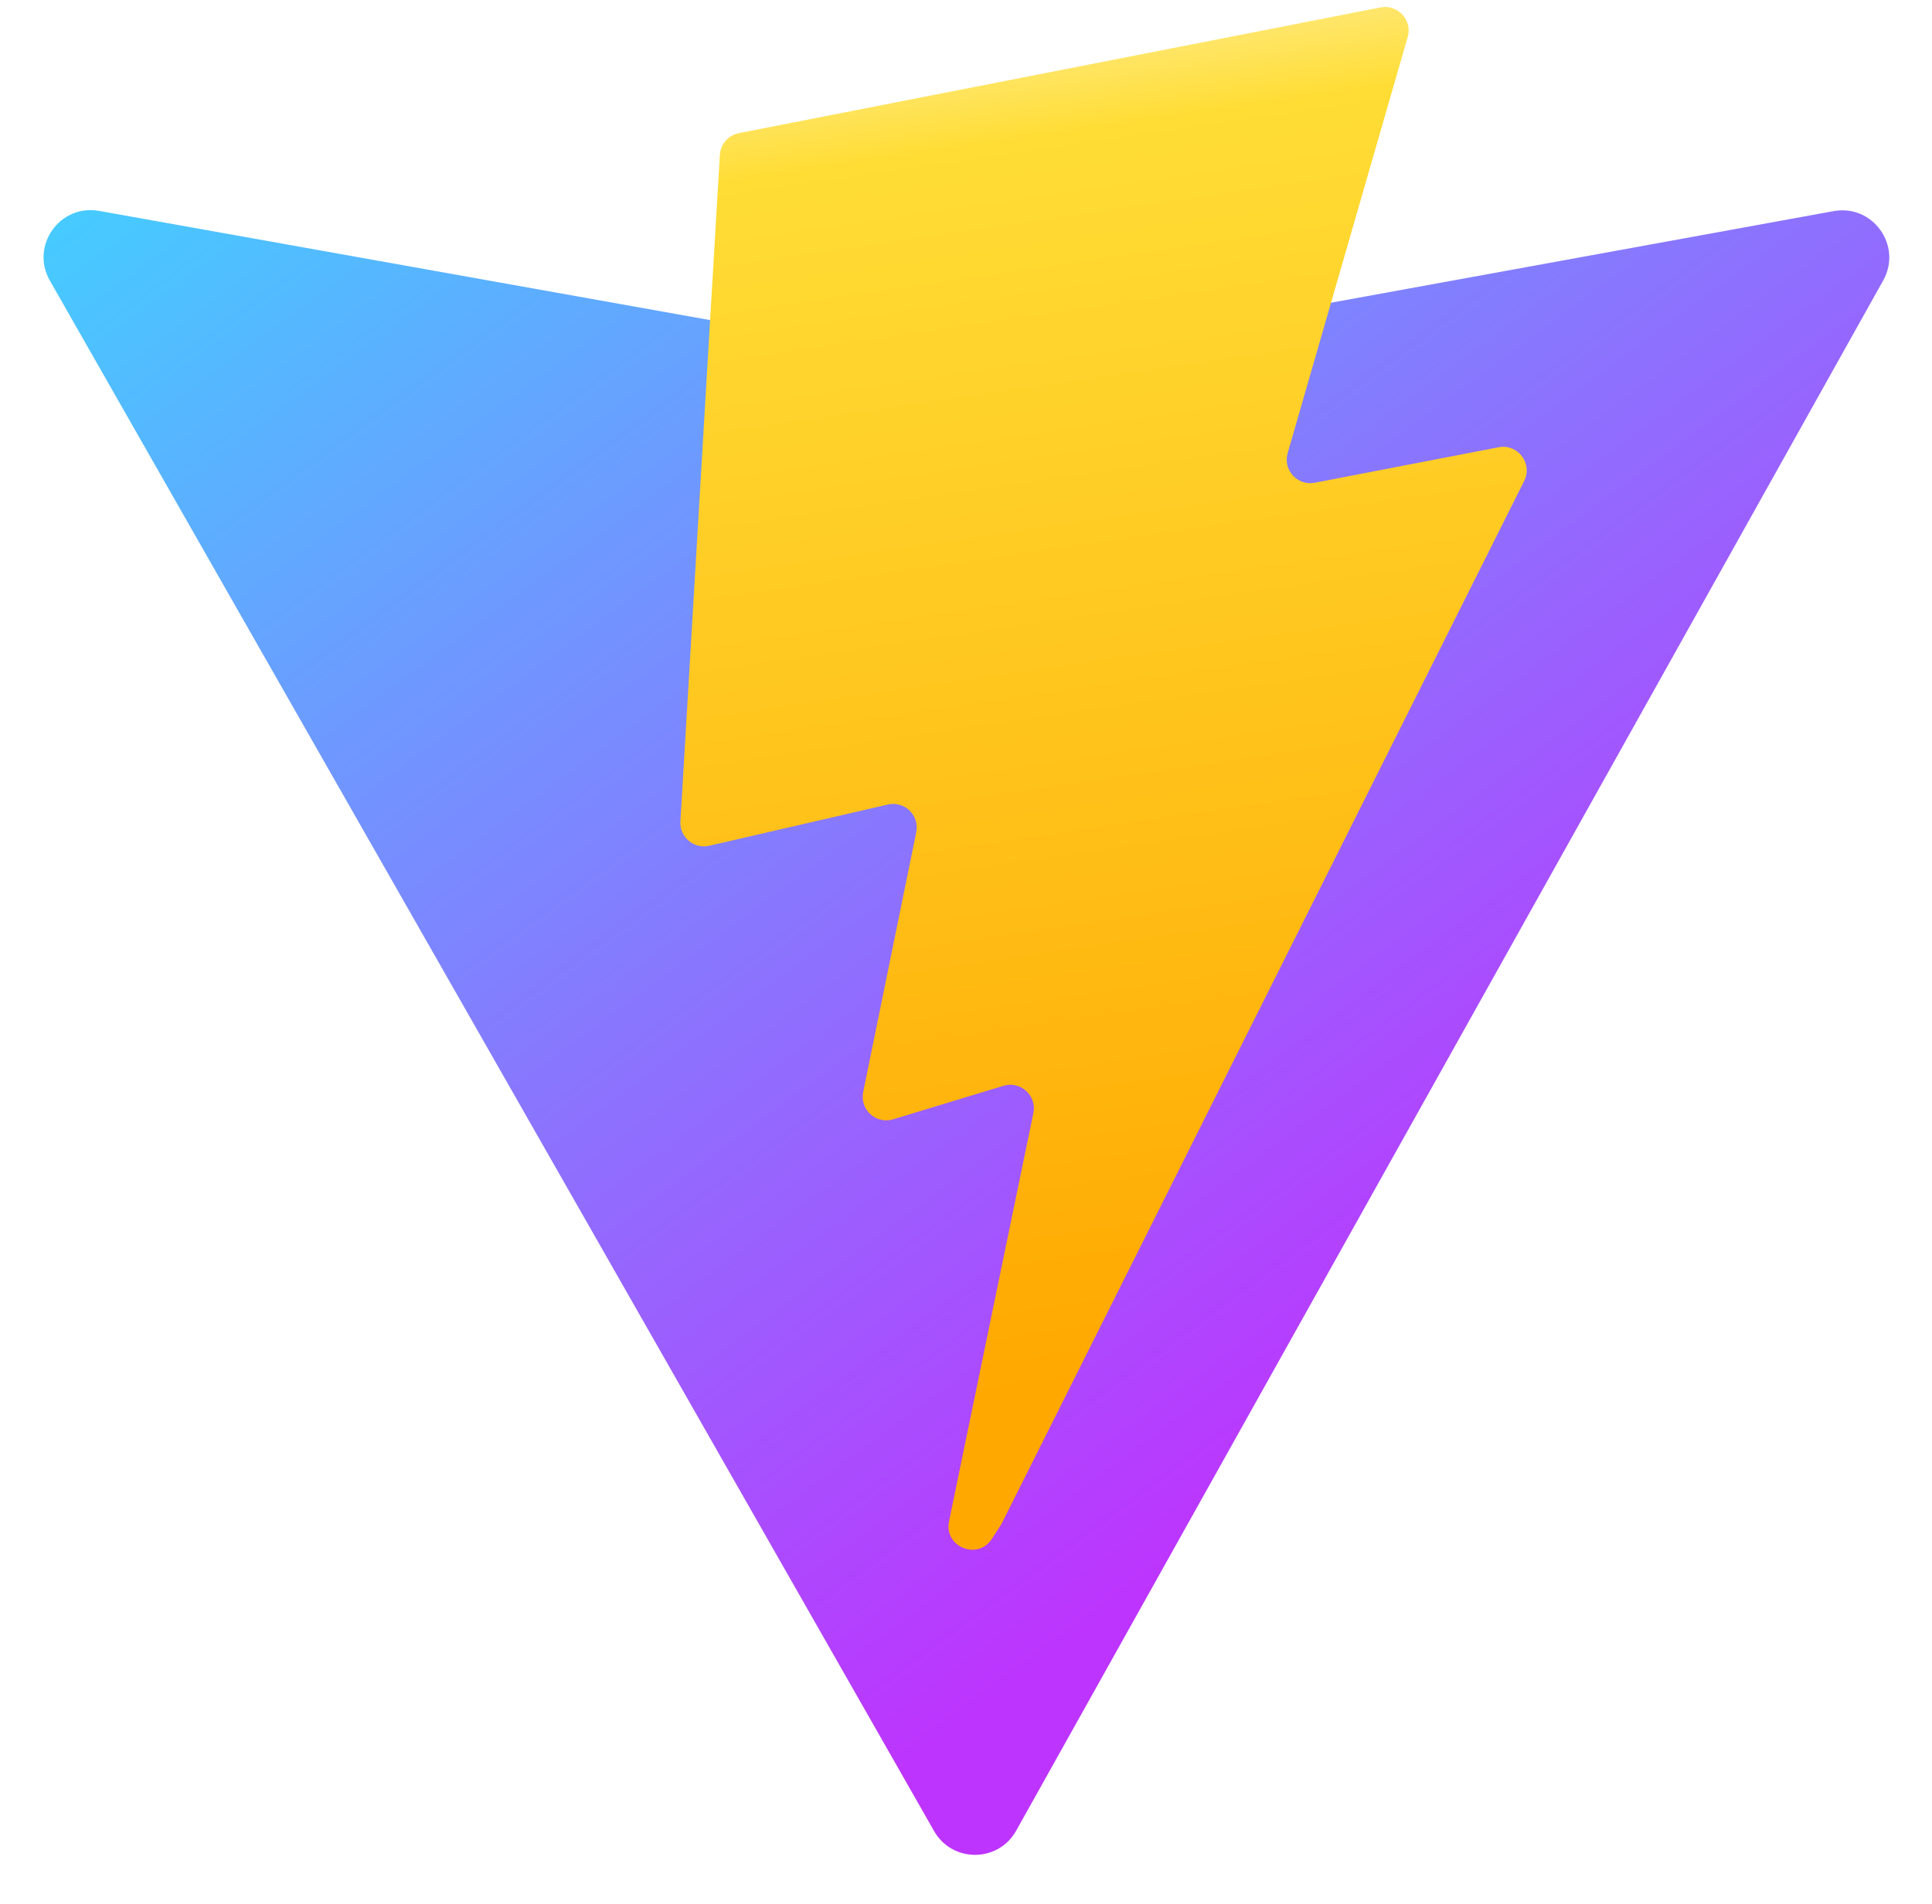
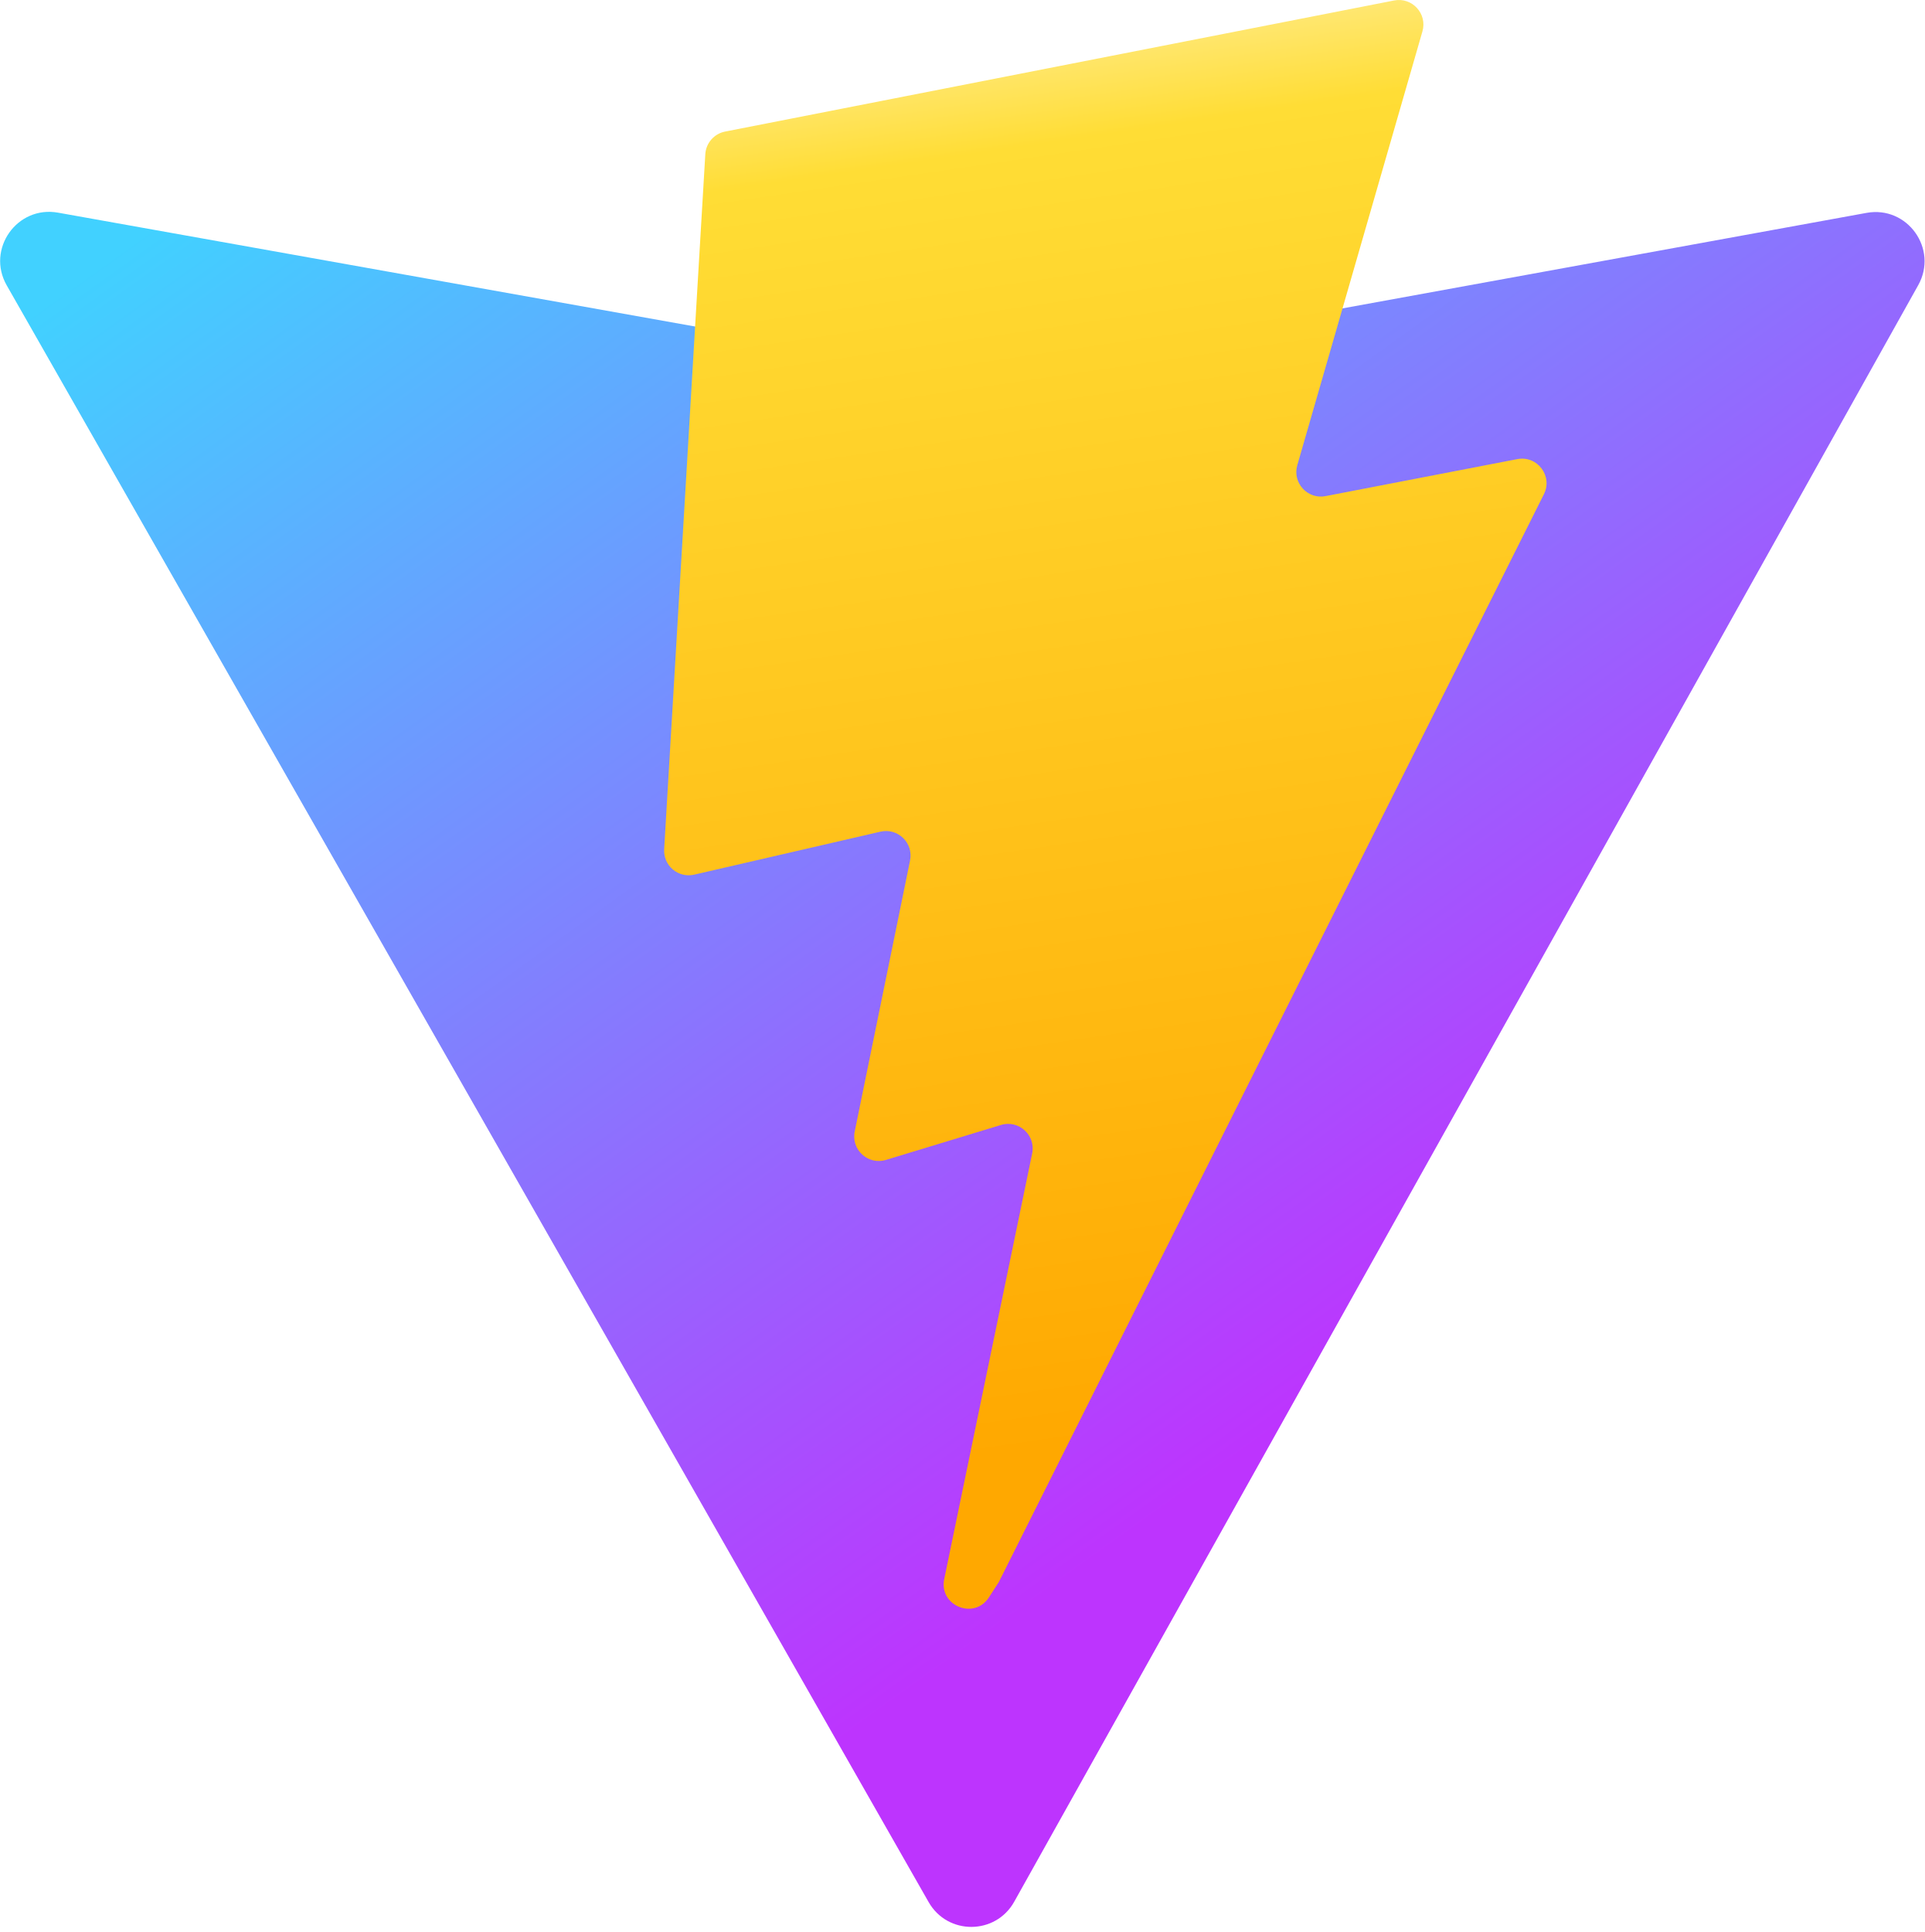
- <svg xmlns="http://www.w3.org/2000/svg" width="410" height="404" fill="none">
-   <path d="m399.641 59.525-183.998 329.02c-3.799 6.793-13.559 6.833-17.415.073L10.582 59.556C6.38 52.19 12.68 43.266 21.028 44.76l184.195 32.923c1.175.21 2.378.208 3.553-.006l180.343-32.87c8.32-1.517 14.649 7.337 10.522 14.719Z" fill="url(#a)" />
-   <path d="M292.965 1.574 156.801 28.255a5 5 0 0 0-4.03 4.611l-8.376 141.464c-.197 3.332 2.863 5.918 6.115 5.168l37.91-8.749c3.547-.818 6.752 2.306 6.023 5.873l-11.263 55.153c-.758 3.712 2.727 6.886 6.352 5.785l23.415-7.114c3.63-1.102 7.118 2.081 6.35 5.796l-17.899 86.633c-1.12 5.419 6.088 8.374 9.094 3.728l2.008-3.103 110.954-221.428c1.858-3.707-1.346-7.935-5.418-7.15l-39.022 7.532c-3.667.707-6.787-2.708-5.752-6.296l25.469-88.291c1.036-3.594-2.095-7.012-5.766-6.293Z" fill="url(#b)" />
+ <svg xmlns="http://www.w3.org/2000/svg" aria-hidden="true" role="img" class="iconify iconify--logos" width="31.88" height="32" preserveAspectRatio="xMidYMid meet" viewBox="0 0 256 257">
  <defs>
-     <linearGradient id="a" x1="6" y1="33" x2="235" y2="344" gradientUnits="userSpaceOnUse">
-       <stop stop-color="#41D1FF" />
-       <stop offset="1" stop-color="#BD34FE" />
+     <linearGradient id="IconifyId1813088fe1fbc01fb466" x1="-.828%" x2="57.636%" y1="7.652%" y2="78.411%">
+       <stop offset="0%" stop-color="#41D1FF" />
+       <stop offset="100%" stop-color="#BD34FE" />
    </linearGradient>
-     <linearGradient id="b" x1="194.651" y1="8.818" x2="236.076" y2="292.989" gradientUnits="userSpaceOnUse">
-       <stop stop-color="#FFEA83" />
-       <stop offset=".083" stop-color="#FFDD35" />
-       <stop offset="1" stop-color="#FFA800" />
+     <linearGradient id="IconifyId1813088fe1fbc01fb467" x1="43.376%" x2="50.316%" y1="2.242%" y2="89.03%">
+       <stop offset="0%" stop-color="#FFEA83" />
+       <stop offset="8.333%" stop-color="#FFDD35" />
+       <stop offset="100%" stop-color="#FFA800" />
    </linearGradient>
  </defs>
+   <path fill="url(#IconifyId1813088fe1fbc01fb466)" d="M255.153 37.938L134.897 252.976c-2.483 4.44-8.862 4.466-11.382.048L.875 37.958c-2.746-4.814 1.371-10.646 6.827-9.67l120.385 21.517a6.537 6.537 0 0 0 2.322-.004l117.867-21.483c5.438-.991 9.574 4.796 6.877 9.62Z" />
+   <path fill="url(#IconifyId1813088fe1fbc01fb467)" d="M185.432.063L96.44 17.501a3.268 3.268 0 0 0-2.634 3.014l-5.474 92.456a3.268 3.268 0 0 0 3.997 3.378l24.777-5.718c2.318-.535 4.413 1.507 3.936 3.838l-7.361 36.047c-.495 2.426 1.782 4.5 4.151 3.78l15.304-4.649c2.372-.72 4.652 1.36 4.15 3.788l-11.698 56.621c-.732 3.542 3.979 5.473 5.943 2.437l1.313-2.028l72.516-144.72c1.215-2.423-.88-5.186-3.54-4.672l-25.505 4.922c-2.396.462-4.435-1.77-3.759-4.114l16.646-57.705c.677-2.35-1.37-4.583-3.769-4.113Z" />
</svg>
